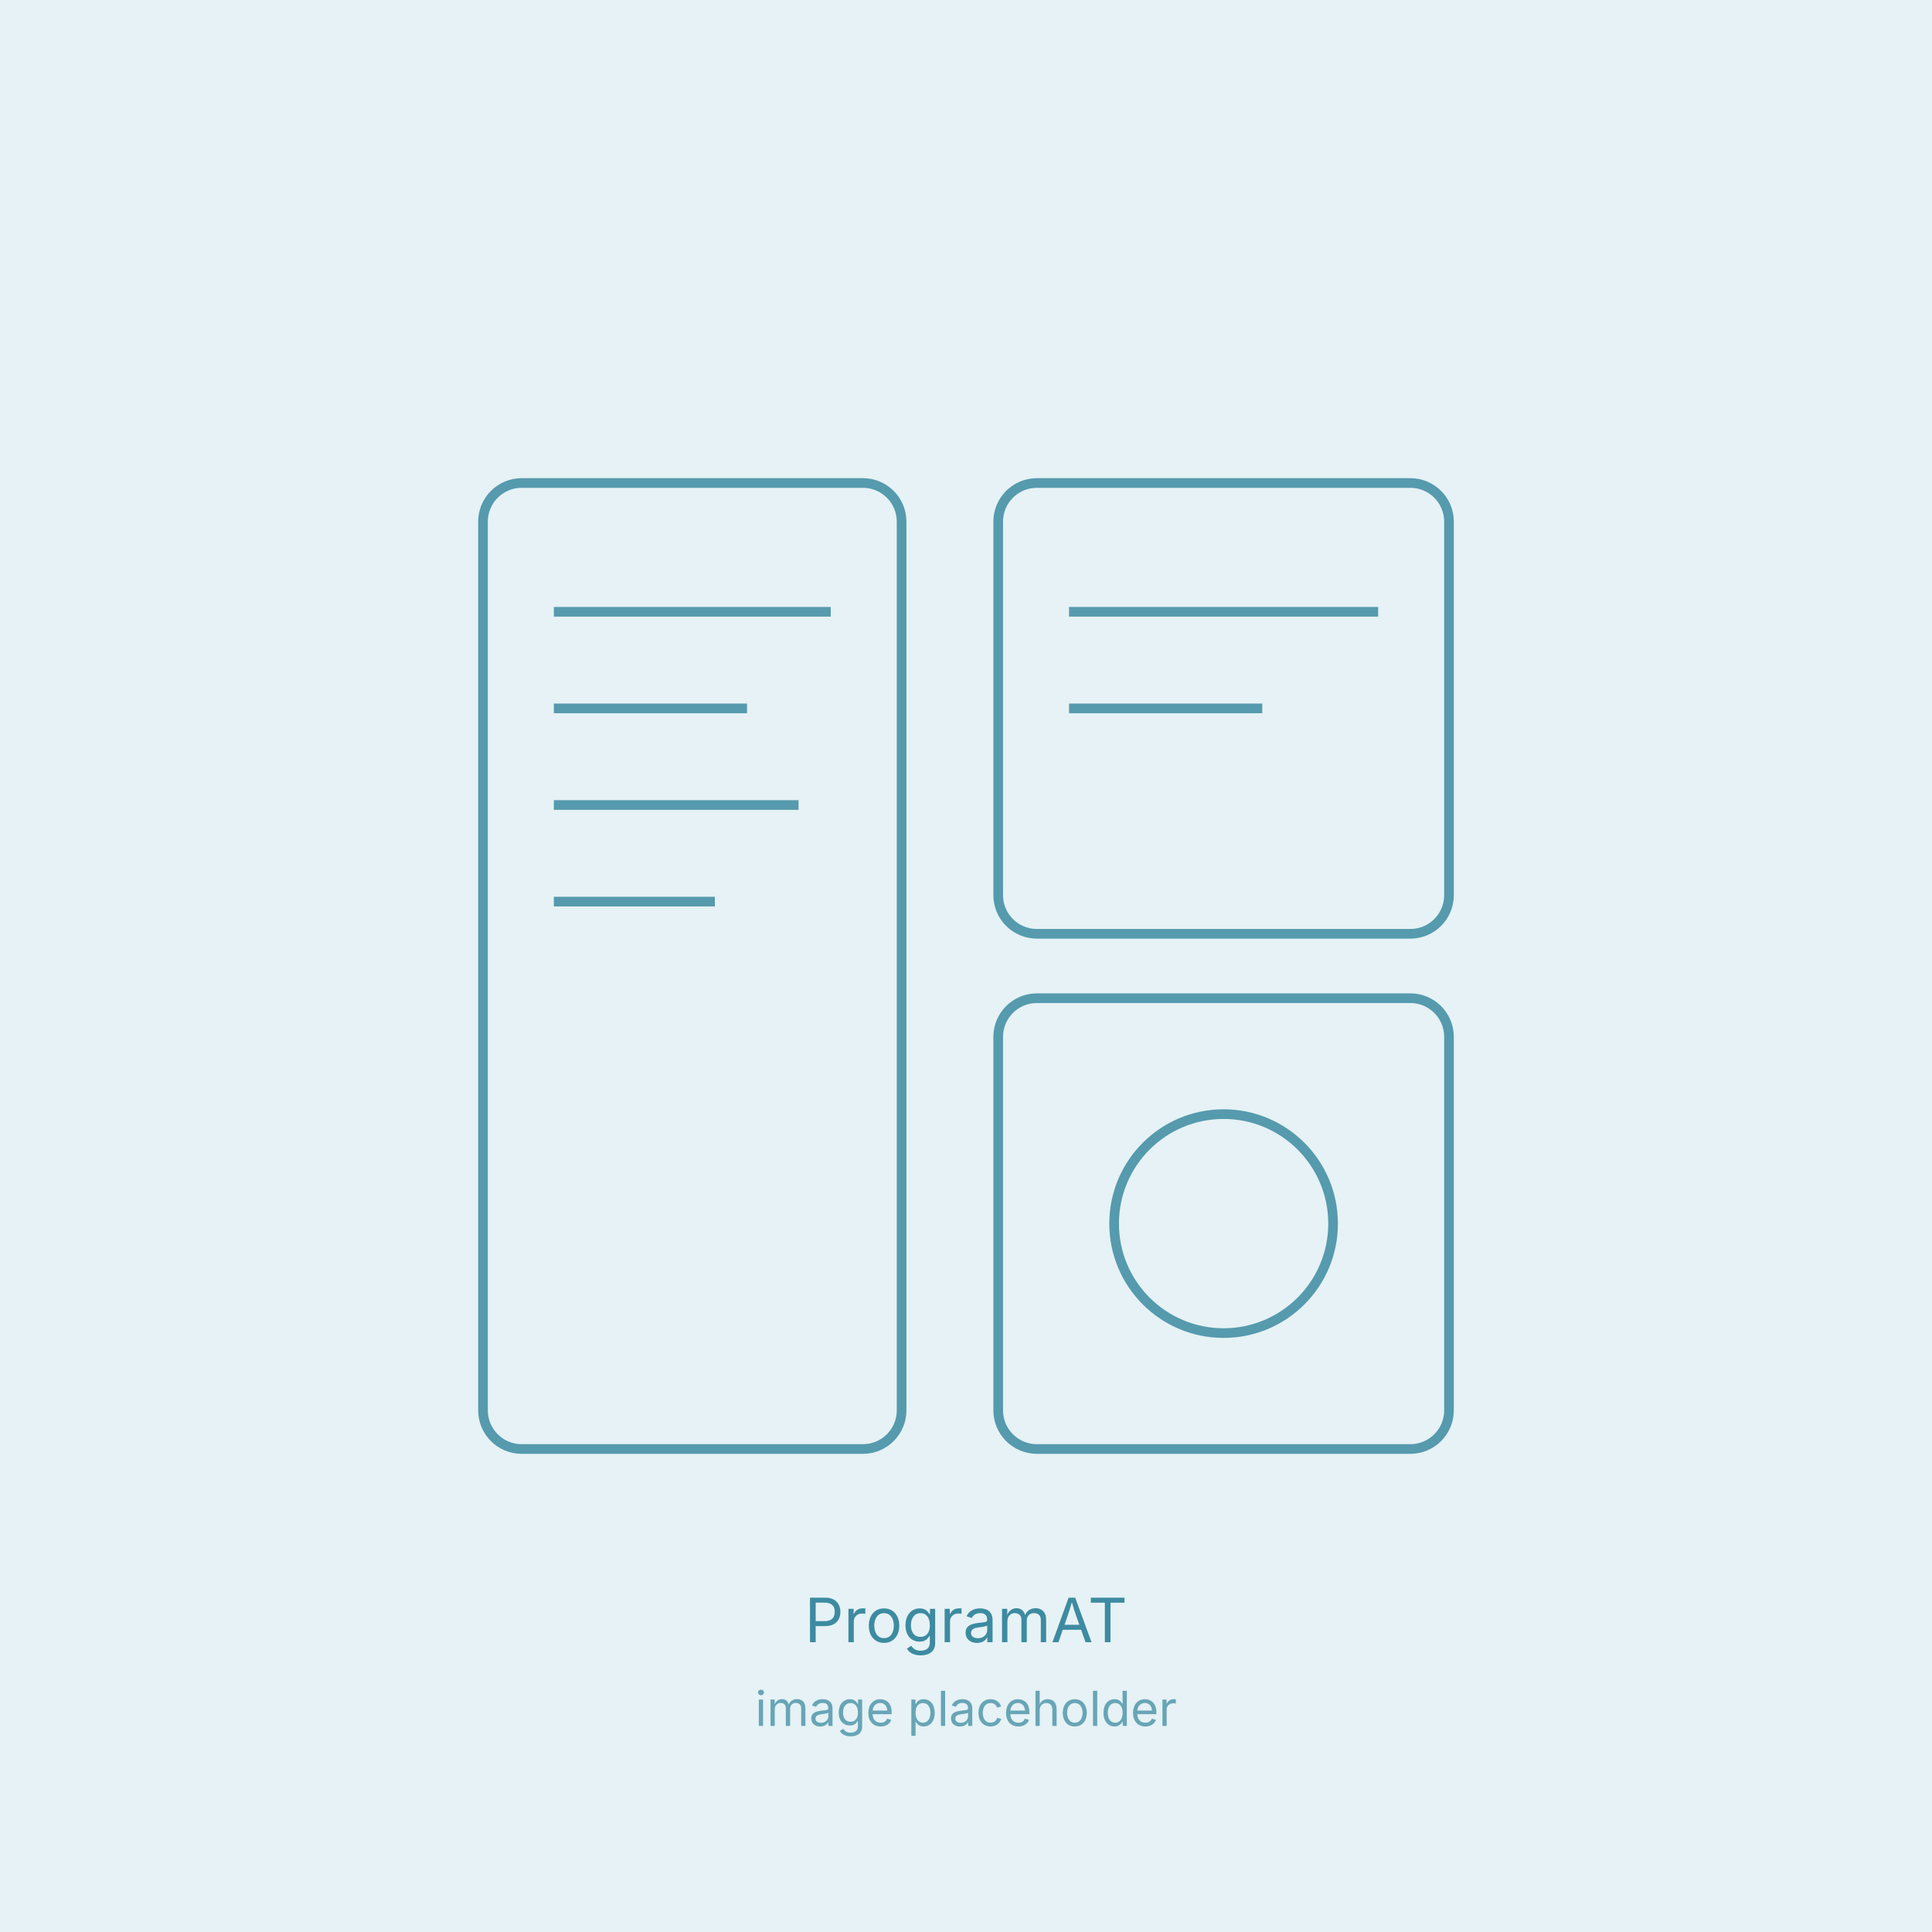
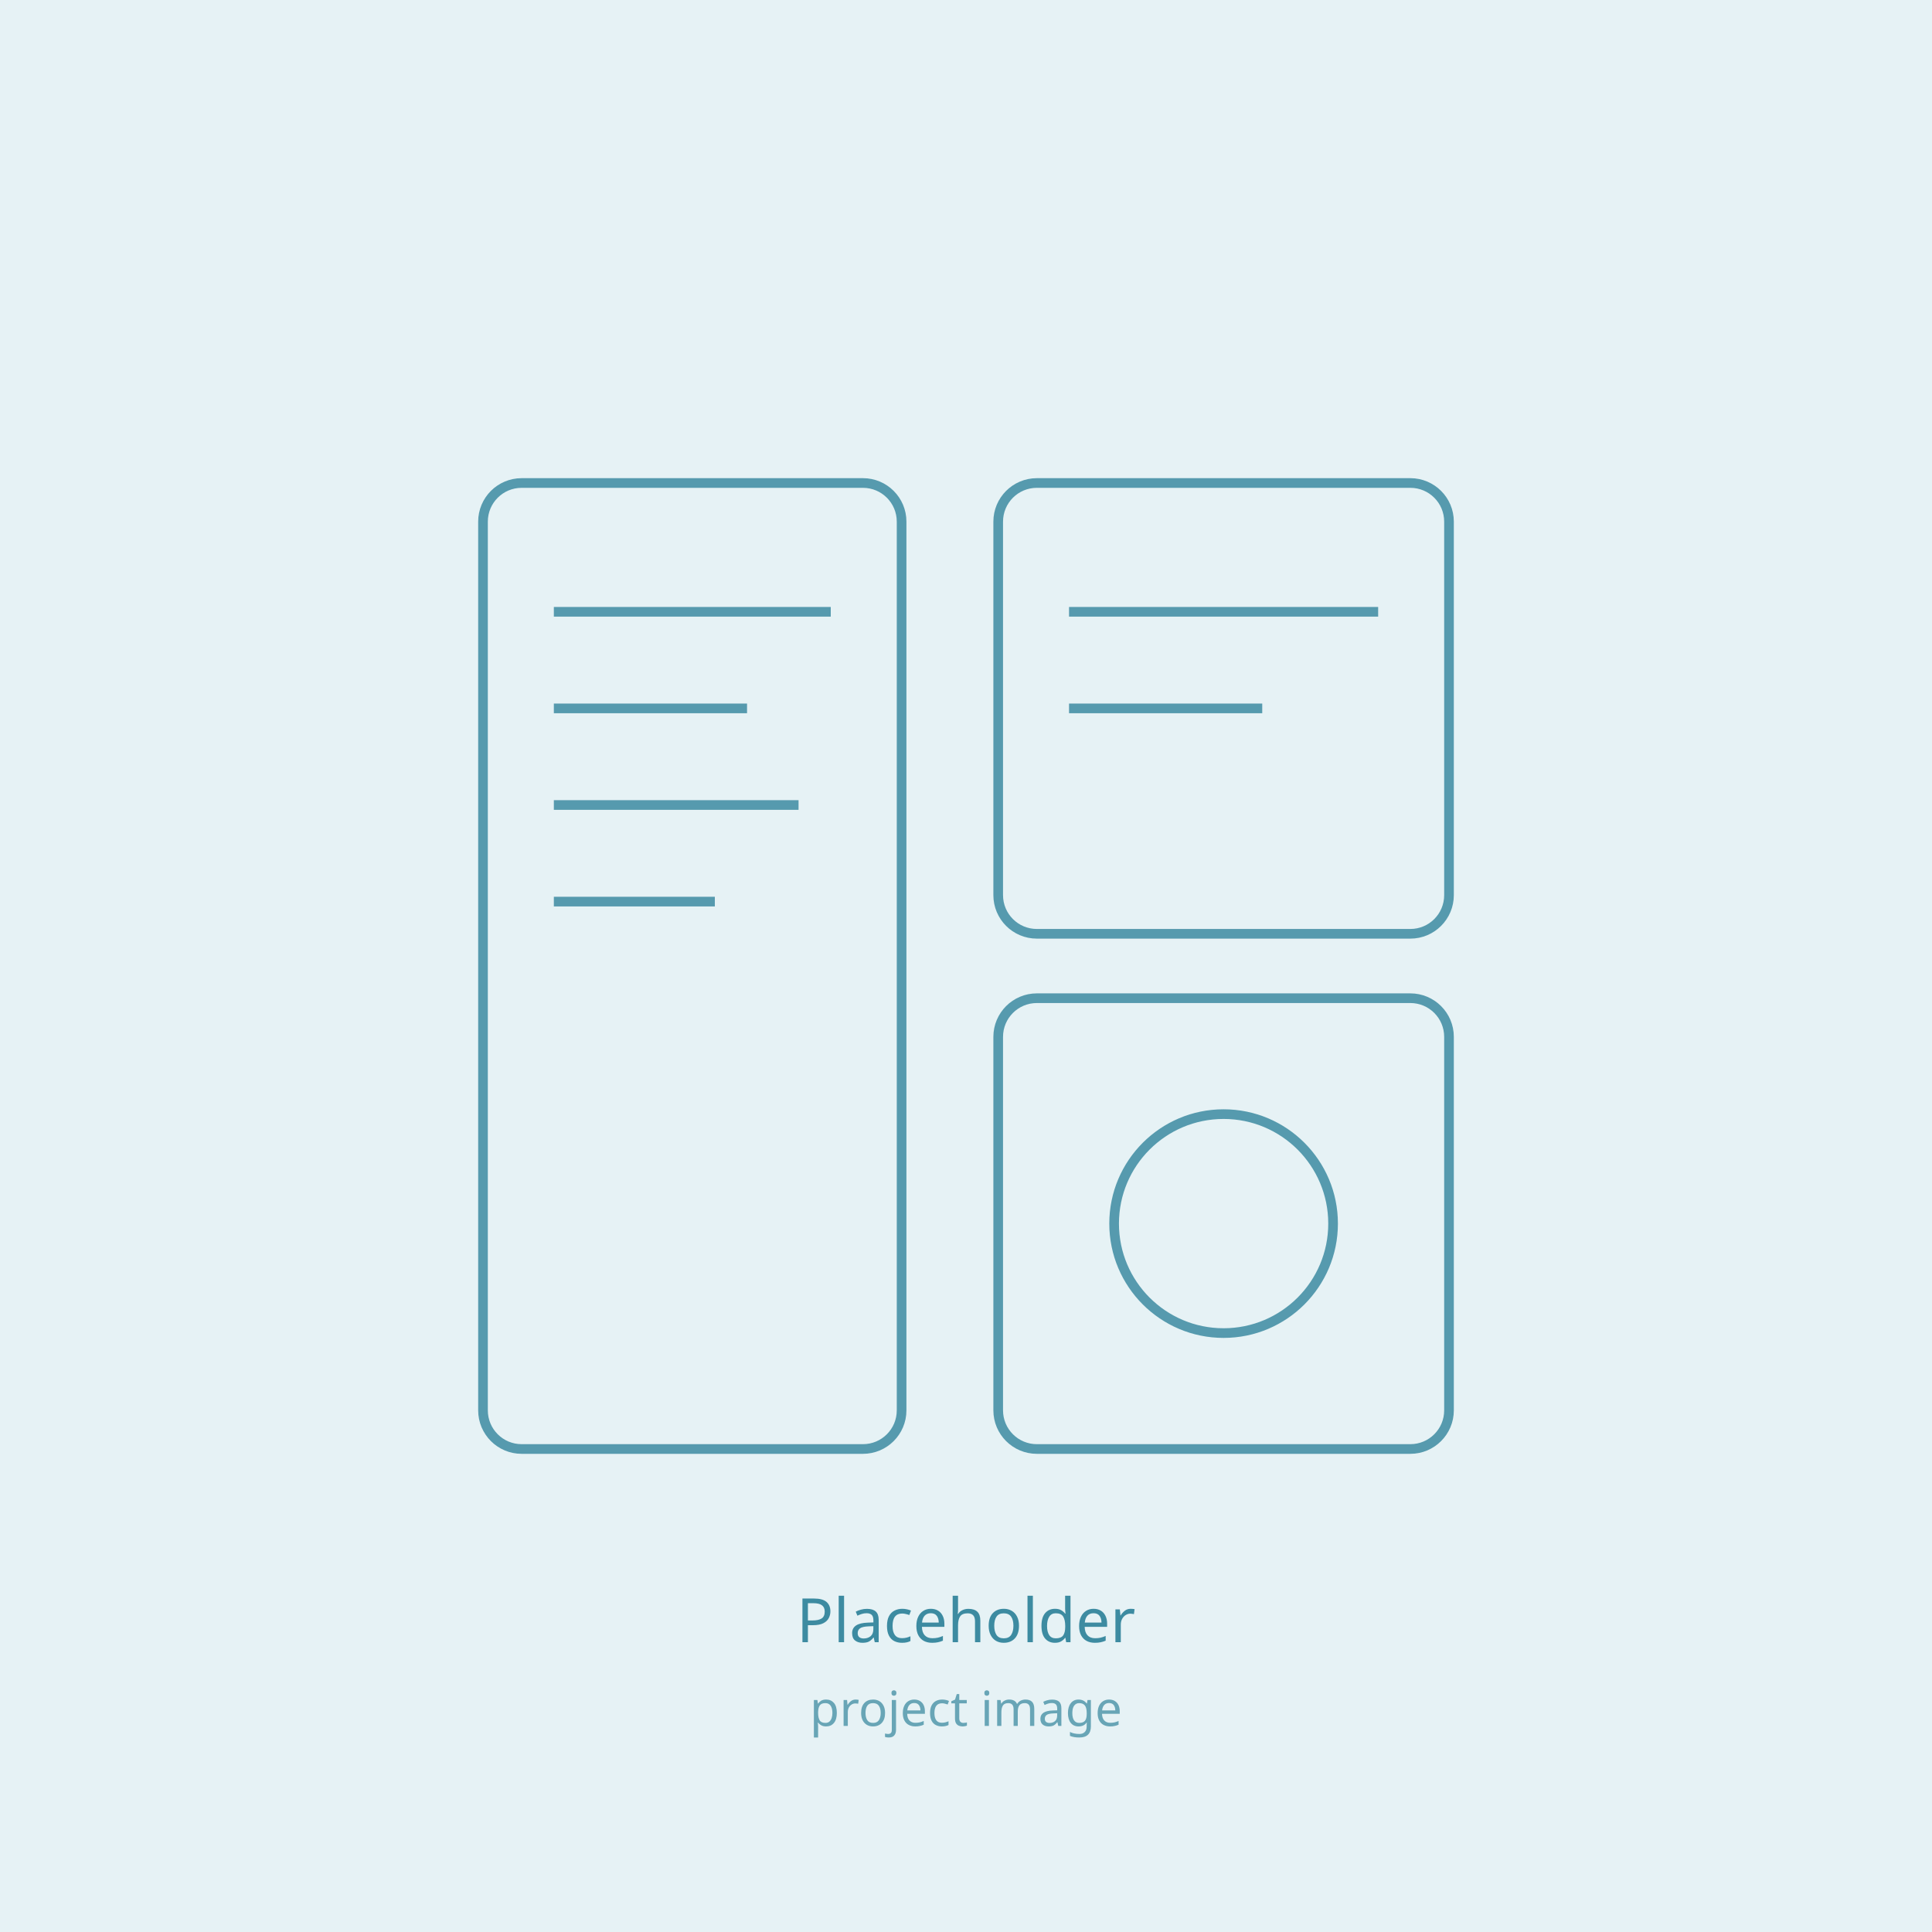
- <svg xmlns="http://www.w3.org/2000/svg" viewBox="0 0 600 600" role="img" aria-label="ProgramAT placeholder image">
+ <svg xmlns="http://www.w3.org/2000/svg" viewBox="0 0 600 600" role="img" aria-label="Placeholder project image">
  <rect width="600" height="600" fill="#e6f2f5" />
  <g fill="none" stroke="#3d8ba1" stroke-width="3" opacity=".85">
    <rect x="150" y="150" width="130" height="300" rx="12" />
    <rect x="310" y="150" width="140" height="140" rx="12" />
    <rect x="310" y="310" width="140" height="140" rx="12" />
    <path d="M172 190h86M172 220h60M172 250h76M172 280h50" />
    <path d="M332 190h96M332 220h60" />
    <circle cx="380" cy="380" r="34" />
  </g>
-   <text x="300" y="510" text-anchor="middle" font-family="Inter, sans-serif" font-size="19" fill="#3d8ba1">ProgramAT</text>
-   <text x="300" y="536" text-anchor="middle" font-family="Inter, sans-serif" font-size="15" fill="#3d8ba1" opacity=".75">image placeholder</text>
+   <text x="300" y="510" text-anchor="middle" font-family="system-ui, sans-serif" font-size="19" fill="#3d8ba1">Placeholder</text>
+   <text x="300" y="536" text-anchor="middle" font-family="system-ui, sans-serif" font-size="15" fill="#3d8ba1" opacity=".75">project image</text>
</svg>
